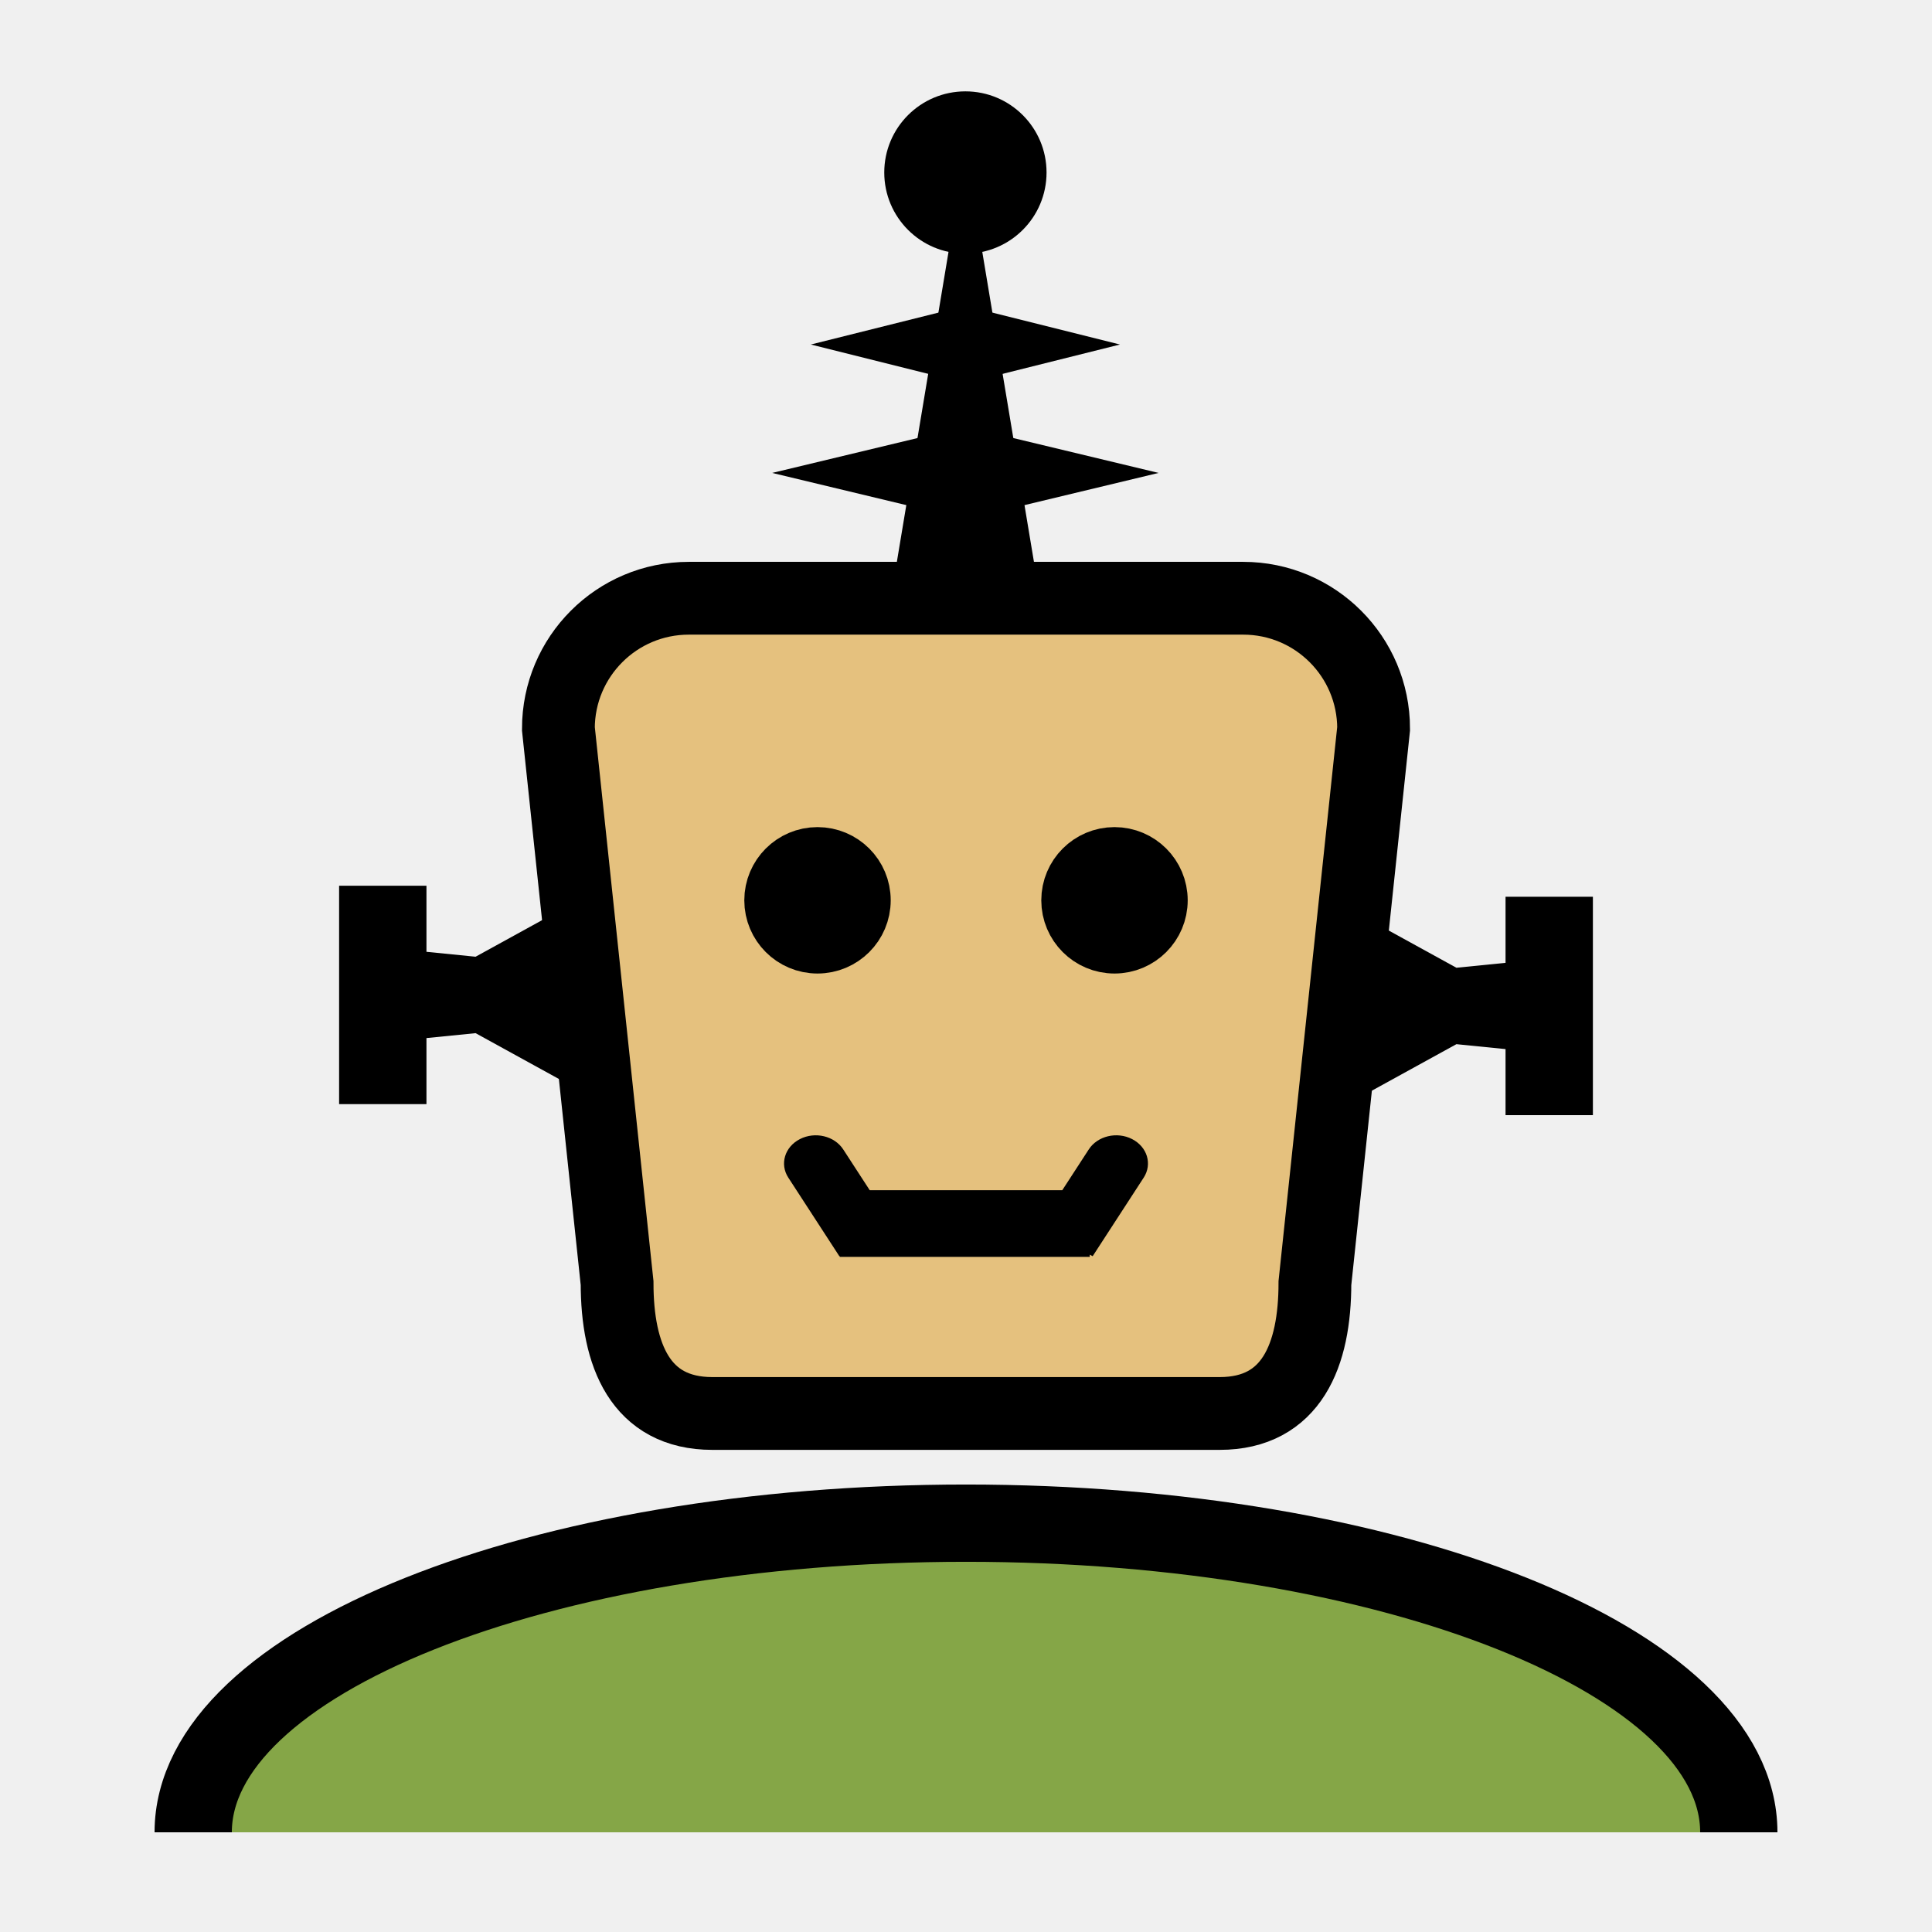
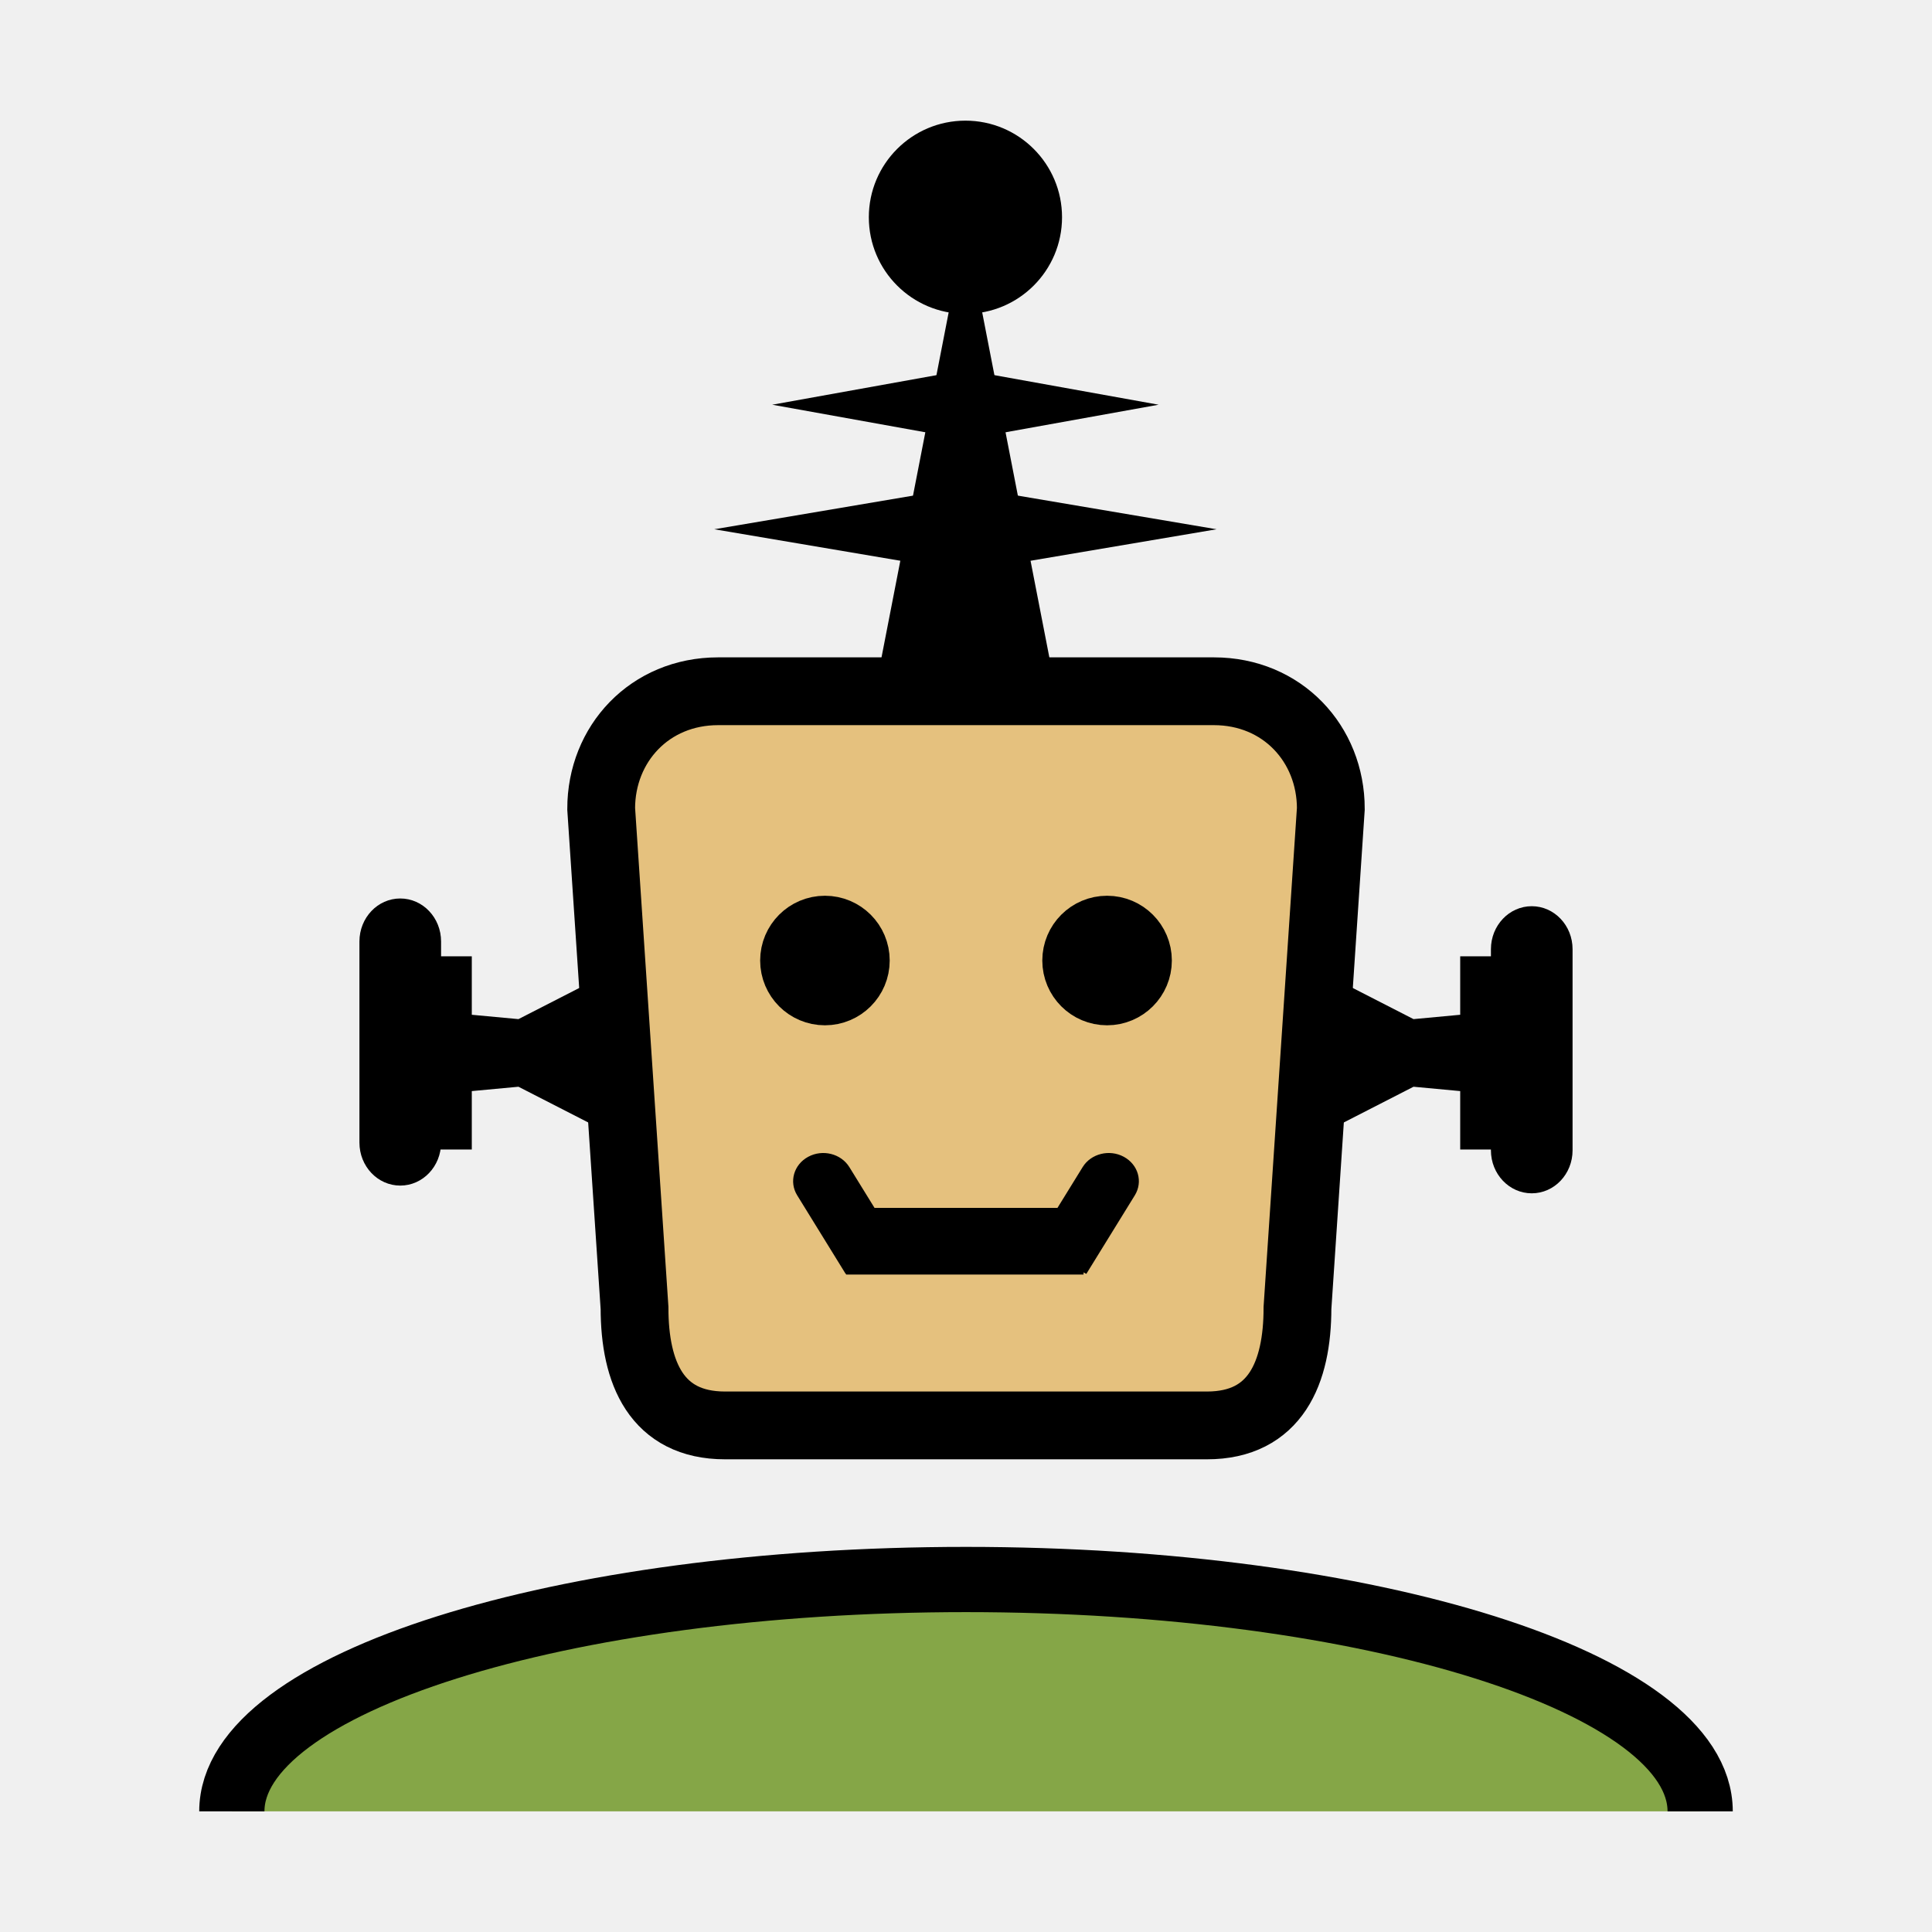
<svg xmlns="http://www.w3.org/2000/svg" xmlns:xlink="http://www.w3.org/1999/xlink" version="1.1" id="Layer_1" x="0px" y="0px" width="500px" height="500px" viewBox="0 0 500 500" enable-background="new 0 0 500 500" xml:space="preserve">
  <g>
    <g>
      <path fill="#FFFFFF" stroke="#000000" stroke-width="10" stroke-miterlimit="10" d="M-2870.001,389.959    c-119.353,0-216.107,30.307-216.107,67.693h432.217C-2653.892,420.266-2750.646,389.959-2870.001,389.959z" />
      <rect x="-3007.672" y="205.544" fill="#FFFFFF" stroke="#000000" stroke-width="10" stroke-miterlimit="10" width="41.003" height="124.073" />
      <rect x="-2773.336" y="205.544" fill="#FFFFFF" stroke="#000000" stroke-width="10" stroke-miterlimit="10" width="41.005" height="124.071" />
      <ellipse fill="#FFFFFF" stroke="#000000" stroke-width="10" stroke-miterlimit="10" cx="-2870.003" cy="267.582" rx="117.168" ry="161.43" />
      <rect x="-2749.221" y="39.948" width="5" height="165.597" />
      <line fill="none" stroke="#000000" stroke-width="10" stroke-miterlimit="10" x1="-2966.669" y1="176.334" x2="-2773.336" y2="176.334" />
      <line fill="none" stroke="#000000" stroke-width="10" stroke-miterlimit="10" x1="-2966.669" y1="358.711" x2="-2773.336" y2="358.711" />
      <circle stroke="#000000" stroke-width="10" stroke-miterlimit="10" cx="-2908.805" cy="246.879" r="10.351" />
      <circle stroke="#000000" stroke-width="10" stroke-miterlimit="10" cx="-2831.201" cy="246.879" r="10.35" />
    </g>
    <rect x="-3093.022" y="449.653" fill="#FFFFFF" width="446.458" height="20" />
  </g>
  <g>
    <g>
      <line fill="#FFFFFF" stroke="#000000" stroke-width="10" stroke-miterlimit="10" x1="-2547.75" y1="65.674" x2="-2547.75" y2="434.326" />
      <path fill="#FFFFFF" stroke="#000000" stroke-width="10" stroke-miterlimit="10" d="M-2547.75,111.674    c0.23,11.129,17.471,29.356,27,34" />
      <path fill="#FFFFFF" stroke="#000000" stroke-width="10" stroke-miterlimit="10" d="M-2547.75,163.674    c2.527,15.677-16.374,31.158-29,37" />
      <path fill="#FFFFFF" stroke="#000000" stroke-width="10" stroke-miterlimit="10" d="M-2546.75,216.674    c-0.528,1.92-0.026,4.835,0.104,6.803c10.191,2.887,19.317,9.075,29.896,11.197" />
      <path fill="#FFFFFF" stroke="#000000" stroke-width="10" stroke-miterlimit="10" d="M-2549.75,274.674    c-9.609,9.365-19.46,15.034-29,23" />
      <path fill="#FFFFFF" stroke="#000000" stroke-width="10" stroke-miterlimit="10" d="M-2549.75,327.674    c11.704,5.688,20.401,15.555,32,21" />
      <path fill="#FFFFFF" stroke="#000000" stroke-width="10" stroke-miterlimit="10" d="M-2550.75,379.674    c-9.035,2.04-17.581,6.896-23,13" />
    </g>
    <g>
      <polyline fill="none" stroke="#000000" stroke-width="10" stroke-miterlimit="10" points="-2346.946,429.732 -2403.866,238.705     -2464.916,434.326   " />
      <polyline fill="none" stroke="#000000" stroke-width="10" stroke-miterlimit="10" points="-2164.75,430.391 -2255.75,136.379     -2373.25,340.379   " />
      <line fill="#FFFFFF" stroke="#000000" stroke-width="10" stroke-miterlimit="10" x1="-2224.207" y1="239.83" x2="-2342.75" y2="433.185" />
      <g>
        <polyline fill="none" stroke="#000000" stroke-width="10" stroke-miterlimit="10" points="-2509.75,424.358 -2491.252,436.358      -2472.755,424.358 -2454.258,436.358 -2435.76,424.358 -2417.261,436.358 -2398.761,424.358 -2380.262,436.358      -2361.762,424.358 -2343.267,436.358 -2324.771,424.358 -2306.272,436.358 -2287.771,424.358 -2269.273,436.358      -2250.773,424.358 -2232.273,436.358 -2213.771,424.358 -2195.273,436.358 -2176.77,424.358 -2158.265,436.358      -2139.757,424.358 -2121.25,436.358    " />
      </g>
    </g>
  </g>
  <g>
    <line fill="none" stroke="#000000" stroke-width="12" stroke-miterlimit="10" x1="-1939.733" y1="107.23" x2="-1721.335" y2="107.23" />
    <polyline fill="none" stroke="#000000" stroke-width="12" stroke-miterlimit="10" points="-1721.335,107.23 -1830.534,55.609    -1939.733,107.23  " />
    <rect x="-1917.891" y="107.23" fill="none" stroke="#000000" stroke-width="12" stroke-miterlimit="10" width="172.729" height="55.592" />
    <rect x="-1874.213" y="107.23" fill="none" stroke="#000000" stroke-width="12" stroke-miterlimit="10" width="85.374" height="55.592" />
    <rect x="-1927.819" y="162.822" fill="none" stroke="#000000" stroke-width="12" stroke-miterlimit="10" width="194.57" height="33.752" />
    <rect x="-1930.271" y="197.3" fill="none" stroke="#000000" stroke-width="12" stroke-miterlimit="10" width="199.967" height="13.992" />
    <line fill="none" stroke="#000000" stroke-width="12" stroke-miterlimit="10" x1="-1830" y1="55.609" x2="-1830" y2="464.149" />
    <line fill="none" stroke="#000000" stroke-width="12" stroke-miterlimit="10" x1="-1776.354" y1="211.103" x2="-1744.297" y2="460.056" />
    <line fill="none" stroke="#000000" stroke-width="12" stroke-miterlimit="10" x1="-1883.646" y1="210.269" x2="-1915.703" y2="459.222" />
    <line fill="none" stroke="#000000" stroke-width="12" stroke-miterlimit="10" x1="-1895.39" y1="322.128" x2="-1895.39" y2="322.128" />
    <line fill="none" stroke="#000000" stroke-width="12" stroke-miterlimit="10" x1="-1899.675" y1="211.103" x2="-1931.733" y2="460.056" />
    <line fill="none" stroke="#000000" stroke-width="12" stroke-miterlimit="10" x1="-1760.325" y1="211.103" x2="-1728.267" y2="460.056" />
    <line fill="none" stroke="#000000" stroke-width="12" stroke-miterlimit="10" x1="-1890.286" y1="266.283" x2="-1830.875" y2="309.35" />
    <line fill="none" stroke="#000000" stroke-width="12" stroke-miterlimit="10" x1="-1895.39" y1="309.35" x2="-1830.875" y2="266.283" />
    <line fill="none" stroke="#000000" stroke-width="12" stroke-miterlimit="10" x1="-1771.461" y1="266.283" x2="-1830.873" y2="309.35" />
    <line fill="none" stroke="#000000" stroke-width="12" stroke-miterlimit="10" x1="-1766.358" y1="309.35" x2="-1830.873" y2="266.283" />
    <line fill="none" stroke="#000000" stroke-width="12" stroke-miterlimit="10" x1="-1899.783" y1="346.411" x2="-1830.875" y2="396.439" />
    <line fill="none" stroke="#000000" stroke-width="12" stroke-miterlimit="10" x1="-1905.711" y1="396.439" x2="-1830.875" y2="346.411" />
    <line fill="none" stroke="#000000" stroke-width="12" stroke-miterlimit="10" x1="-1761.78" y1="346.411" x2="-1830.688" y2="396.439" />
    <line fill="none" stroke="#000000" stroke-width="12" stroke-miterlimit="10" x1="-1755.852" y1="396.439" x2="-1830.688" y2="346.411" />
    <line fill="none" stroke="#000000" stroke-width="12" stroke-miterlimit="10" x1="-1766.358" y1="35.851" x2="-1766.358" y2="84.823" />
  </g>
  <g>
    <path fill="#85A647" stroke="#000000" stroke-width="15.22" stroke-miterlimit="10" d="M-1110,439.299   c0-44.184-89.542-80-200.001-80c-110.456,0-199.999,35.816-199.999,80" />
    <path fill="#E5C17E" stroke="#000000" stroke-width="14" stroke-miterlimit="10" d="M-1211,274.424l9-113.527   c0-9.332-23.222-21.897-28.429-21.897h-159.144c-5.206,0-29.428,12.565-29.428,21.897l10,113.527v-3.43   c0,55.264,44.324,100.064,99,100.064s99-44.801,99-100.064" />
    <line fill="none" stroke="#000000" stroke-width="12" stroke-miterlimit="10" x1="-1310" y1="272.689" x2="-1310" y2="322.689" />
    <line fill="none" stroke="#000000" stroke-width="12" stroke-miterlimit="10" x1="-1280" y1="277.764" x2="-1280" y2="317.764" />
    <line fill="none" stroke="#000000" stroke-width="12" stroke-miterlimit="10" x1="-1340" y1="277.689" x2="-1340" y2="317.689" />
    <circle stroke="#000000" stroke-width="16" stroke-miterlimit="10" cx="-1348.801" cy="224.353" r="10.351" />
    <circle stroke="#000000" stroke-width="16" stroke-miterlimit="10" cx="-1271.197" cy="224.353" r="10.35" />
    <path fill="none" stroke="#000000" stroke-width="14" stroke-miterlimit="10" d="M-1205,222.471   c13.562,0,24.556,10.994,24.556,24.556s-10.994,24.556-24.556,24.556" />
    <path fill="none" stroke="#000000" stroke-width="14" stroke-miterlimit="10" d="M-1415.722,271.582   c-13.562,0-24.556-10.994-24.556-24.556s10.994-24.556,24.556-24.556" />
    <line fill="none" stroke="#000000" stroke-width="10" stroke-miterlimit="10" x1="-1310" y1="81" x2="-1310" y2="181" />
    <circle stroke="#000000" stroke-width="22" stroke-miterlimit="10" cx="-1310" cy="63.051" r="10.351" />
  </g>
  <g>
    <path fill="#E5C17E" stroke="#000000" stroke-width="10" stroke-miterlimit="10" d="M-685,218.471   c13.562,0,24.556,10.994,24.556,24.556s-10.994,24.556-24.556,24.556" />
    <path fill="#E5C17E" stroke="#000000" stroke-width="10" stroke-miterlimit="10" d="M-895.722,267.582   c-13.562,0-24.556-10.994-24.556-24.556s10.994-24.556,24.556-24.556" />
    <path fill="#85A647" stroke="#000000" stroke-width="12" stroke-miterlimit="10" d="M-590,443.299c0-44.184-89.542-80-200.001-80   c-110.456,0-199.999,35.816-199.999,80" />
    <path fill="#E5C17E" stroke="#000000" stroke-width="10" stroke-miterlimit="10" d="M-691,278.424l9-113.527   c0-9.332-23.222-21.897-28.429-21.897h-159.144c-5.206,0-29.428,12.565-29.428,21.897l10,113.527v-3.43   c0,55.264,44.324,100.064,99,100.064s99-44.801,99-100.064" />
    <circle stroke="#000000" stroke-width="14" stroke-miterlimit="10" cx="-828.801" cy="230.353" r="10.351" />
    <circle stroke="#000000" stroke-width="14" stroke-miterlimit="10" cx="-751.197" cy="230.353" r="10.35" />
  </g>
  <path stroke="#000000" stroke-width="11.828" stroke-miterlimit="10" d="M-684.632,173.535c20.217-6.586,9.822-38.494,3.671-54.243  c-3.442-8.811-5.51-19.52-11.95-25.569c-7.088-6.657-18.176-5.664-26.402-8.297c-11.92-3.815-19.999-15.705-31.269-19.998  c-10.221-3.893-22.673-0.668-32.331,4.548c-13.783,7.444-24.709,12.383-39.032,16.438c-14.172,4.012-8.529,11.682-12.687,26.96  l-1,12.592c-0.458,20.335,21.251,25.121,31.749,26.582c14.477,2.015,25.262,11.482,38.446,19.587  c14.514,8.921,23.504,5.444,37.76,1.71c12.352-3.235,28.689,7.717,36.045-8.706" />
  <path stroke="#000000" stroke-width="10.662" stroke-miterlimit="10" d="M-829,128.801c0.301-16.991-7.285-22.251-20.805-27.851  c-13.849-5.735-33.385-10.446-43.489,4.254c-5.847,8.506-11.702,21.323-15.507,30.982c-2.938,7.46-5.098,26.378-1.441,34.097  c4.535,9.572,22.235,11.708,31.469,8.874c12.352-3.792,17.261-15.478,26.644-22.766c5.763-4.477,24.866-7.646,28.155-13.894  c4.044-7.681-4.948-19.087-8.025-25.064" />
  <line fill="none" stroke="#000000" stroke-width="10" stroke-miterlimit="10" x1="-828.801" y1="298.689" x2="-752.197" y2="298.689" />
  <g>
    <defs>
      <rect id="SVGID_1_" x="-470" y="50" width="400" height="400" />
    </defs>
    <clipPath id="SVGID_2_">
      <use xlink:href="#SVGID_1_" overflow="visible" />
    </clipPath>
    <path clip-path="url(#SVGID_2_)" fill="#84A544" d="M-307.934,143.75C-311.016,119.092-332.009,100-357.5,100   s-46.487,19.092-49.566,43.75H-457.5v12.5h50.434c3.079,24.658,24.075,43.75,49.566,43.75s46.484-19.092,49.566-43.75H-82.5v-12.5   H-307.934z M-357.5,162.5c-6.903,0-12.5-5.597-12.5-12.5s5.597-12.5,12.5-12.5s12.5,5.597,12.5,12.5S-350.597,162.5-357.5,162.5" />
    <path clip-path="url(#SVGID_2_)" fill="#84A544" d="M-182.5,200c-25.491,0-46.487,19.092-49.569,43.75H-457.5v12.5h225.431   c3.082,24.655,24.078,43.75,49.569,43.75s46.484-19.095,49.569-43.75H-82.5v-12.5h-50.431C-136.016,219.092-157.009,200-182.5,200    M-182.5,262.5c-6.903,0-12.5-5.597-12.5-12.5s5.597-12.5,12.5-12.5s12.5,5.597,12.5,12.5S-175.597,262.5-182.5,262.5" />
    <path clip-path="url(#SVGID_2_)" fill="#84A544" d="M-357.5,300c-25.491,0-46.487,19.095-49.566,43.75H-457.5v12.5h50.434   c3.079,24.655,24.075,43.75,49.566,43.75s46.484-19.095,49.566-43.75H-82.5v-12.5h-225.434C-311.016,319.095-332.009,300-357.5,300    M-357.5,362.5c-6.903,0-12.5-5.597-12.5-12.5s5.597-12.5,12.5-12.5s12.5,5.597,12.5,12.5S-350.597,362.5-357.5,362.5" />
  </g>
  <polygon points="198.474,-19 178.474,-19 188.474,-139 " />
  <circle cx="188.474" cy="-133.98" r="15" />
  <polygon points="188.474,-75.717 157.224,-85.717 188.474,-95.717 219.724,-85.717 " />
  <polygon points="188.474,-40.434 148.474,-50.434 188.474,-60.434 228.474,-50.434 " />
  <polyline points="387.915,-131.98 367.915,-120.98 347.915,-122.98 347.915,-113.98 347.915,-104.98 367.915,-106.98   387.915,-95.98 " />
  <rect x="342.915" y="-133.98" width="16" height="40" />
-   <polygon points="679.63,34.422 657.63,34.422 657.503,34.61 646.79,53.165 624.048,30.422 624.013,30.458 617.146,23.592   614.312,20.936 612.526,23.949 600.026,45.6 593.442,57.005 591.856,54.26 584.356,41.27 583.978,41.27 561.978,41.27   561.978,51.27 578.583,51.27 583.196,59.26 587.669,67.005 587.952,67.496 590.696,72.25 593.478,77.103 596.188,72.25   598.933,67.495 599.216,67.006 608.688,50.6 616.493,37.081 638.36,58.948 638.396,58.912 645.263,65.778 648.812,69.436   651.163,65.59 663.386,44.422 679.63,44.422 " />
-   <g>
-     <path fill="#85A647" stroke="#000000" stroke-width="20" stroke-miterlimit="10" d="M450,474.194c0-44.184-89.542-80-200.001-80   c-110.456,0-199.999,35.816-199.999,80" />
-     <g>
-       <path fill="#E5C17E" stroke="#000000" stroke-width="18.838" stroke-miterlimit="10" d="M340.299,332.046    c0,18.646-6.009,33.76-24.652,33.76H184.354c-18.644,0-24.652-15.113-24.652-33.76L144.51,188.581    c0-18.644,15.112-33.756,33.758-33.756h143.465c18.646,0,33.758,15.113,33.758,33.756L340.299,332.046z" />
-       <circle stroke="#000000" stroke-width="15.288" stroke-miterlimit="10" cx="211.57" cy="233.001" r="11.302" />
-       <circle stroke="#000000" stroke-width="15.289" stroke-miterlimit="10" cx="288.43" cy="233.001" r="11.302" />
-       <g>
-         <polygon points="376.918,250.453 389.633,249.182 389.633,232.086 412.24,232.086 412.24,288.6 389.633,288.6 389.633,271.504      376.918,270.232 348.66,285.773 348.66,234.912    " />
-         <polygon points="123.082,247.6 110.367,246.328 110.367,229.233 87.76,229.233 87.76,285.746 110.367,285.746 110.367,268.65      123.082,267.379 151.34,282.92 151.34,232.059    " />
-       </g>
-       <polygon points="268.683,151.999 231.007,151.999 249.845,38.974   " />
-       <circle cx="249.845" cy="44.643" r="21" />
-       <polygon points="249.845,99.16 209.844,89.16 249.845,79.16 289.844,89.16   " />
-       <polygon points="249.845,134.393 199.844,122.392 249.845,110.393 299.844,122.392   " />
-       <path d="M296.813,299.223c-0.542-1.803-1.863-3.422-3.826-4.43c-1.962-1.007-4.199-1.211-6.228-0.729    c-2.03,0.484-3.854,1.656-4.985,3.402l-6.855,10.554h-49.838l-6.855-10.554c-1.134-1.744-2.955-2.918-4.985-3.4    c-2.028-0.483-4.266-0.279-6.228,0.73c-1.963,1.005-3.284,2.624-3.826,4.429s-0.312,3.791,0.821,5.537l13.211,20.338l0.099-0.048    v0.224h64.703v-0.567l0.761,0.392l13.211-20.338C297.126,303.016,297.355,301.029,296.813,299.223z" />
-     </g>
-   </g>
+   <polygon points="805.63,421.422 783.63,421.422 783.503,421.609 772.79,440.164 750.048,417.422 750.013,417.459 743.146,410.592   740.312,407.936 738.526,410.949 726.026,432.6 719.442,444.006 717.856,441.26 710.356,428.27 709.978,428.27 687.978,428.27   687.978,438.27 704.583,438.27 709.196,446.26 713.669,454.006 713.952,454.496 716.696,459.25 719.478,464.104 722.188,459.25   724.933,454.494 725.216,454.006 734.688,437.6 742.493,424.08 764.36,445.947 764.396,445.912 771.263,452.777 774.812,456.436   777.163,452.59 789.386,431.422 805.63,431.422 " />
  <rect x="501.017" y="-116.1" width="80" height="24" />
  <path d="M564.379-102.491l16.335-28.292c1.4-2.428,3.653-4.057,6.162-4.729c2.51-0.673,5.275-0.388,7.702,1.015l0,0l0,0  c2.427,1.4,4.057,3.652,4.729,6.162c0.672,2.51,0.387,5.274-1.015,7.702l-16.335,28.292" />
  <path d="M500.895-92.342l-16.335-28.292c-1.401-2.427-1.687-5.191-1.015-7.701c0.673-2.51,2.303-4.762,4.729-6.162l0,0l0,0  c2.427-1.402,5.192-1.688,7.702-1.015c2.509,0.673,4.761,2.302,6.162,4.729l16.334,28.292" />
+   <rect x="-150.872" y="617" fill="#F6F9FA" width="800" height="600" />
+   <g>
+     <path fill="#85A647" stroke="#000000" stroke-width="20" stroke-miterlimit="10" d="M450,1142.275c0-44.184-89.542-80-200.001-80   c-110.456,0-199.999,35.816-199.999,80" />
+     <g>
+       <path fill="#E5C17E" stroke="#000000" stroke-width="18.838" stroke-miterlimit="10" d="M340.299,1000.127    c0,18.646-6.009,33.76-24.652,33.76H184.354c-18.644,0-24.652-15.113-24.652-33.76L144.51,856.662    c0-18.644,15.112-33.757,33.758-33.757h143.465c18.646,0,33.758,15.113,33.758,33.757L340.299,1000.127z" />
+       <circle stroke="#000000" stroke-width="15.288" stroke-miterlimit="10" cx="211.57" cy="901.082" r="11.302" />
+       <circle stroke="#000000" stroke-width="15.289" stroke-miterlimit="10" cx="288.43" cy="901.082" r="11.302" />
+       <g>
+         <polygon points="376.918,918.534 389.633,917.263 389.633,900.167 412.24,900.167 412.24,956.681 389.633,956.681      389.633,939.585 376.918,938.313 348.66,953.854 348.66,902.993    " />
+         <polygon points="123.082,915.681 110.367,914.409 110.367,897.313 87.76,897.313 87.76,953.827 110.367,953.827 110.367,936.731      123.082,935.46 151.34,951.001 151.34,900.14    " />
+       </g>
+       <polygon points="268.683,820.08 231.007,820.08 249.845,707.055   " />
+       <circle cx="249.845" cy="712.724" r="21" />
+       <polygon points="249.845,767.241 209.844,757.241 249.845,747.241 289.844,757.241   " />
+       <polygon points="249.845,802.474 199.844,790.474 249.845,778.474 299.844,790.474   " />
+       <path d="M296.813,967.304c-0.542-1.803-1.863-3.422-3.826-4.43c-1.962-1.007-4.199-1.211-6.228-0.729    c-2.03,0.484-3.854,1.656-4.985,3.402l-6.855,10.554h-49.838l-6.855-10.554c-1.134-1.744-2.955-2.918-4.985-3.4    c-2.028-0.483-4.266-0.279-6.228,0.73c-1.963,1.005-3.284,2.624-3.826,4.429s-0.312,3.791,0.821,5.537l13.211,20.338l0.099-0.048    v0.224h64.703v-0.567l0.761,0.392l13.211-20.338C297.126,971.097,297.355,969.11,296.813,967.304z" />
+     </g>
+   </g>
+   <g>
+     <path d="M114.15,295.708c0,6.142-4.73,11.12-10.564,11.12l0,0c-5.835,0-10.564-4.979-10.564-11.12v-52.062   c0-6.142,4.729-11.12,10.564-11.12l0,0c5.834,0,10.564,4.979,10.564,11.12V295.708z" />
+     <g>
+       <path fill="#85A647" stroke="#000000" stroke-width="16.882" stroke-miterlimit="10" d="M440,468.775    c0-33.138-85.064-60-190.001-60c-104.934,0-189.999,26.862-189.999,60" />
+       <path fill="#E5C17E" stroke="#000000" stroke-width="17.544" stroke-miterlimit="10" d="M335.784,338.494    c0,16.792-5.709,30.402-23.42,30.402H187.636c-17.711,0-23.42-13.61-23.42-30.402l-8.632-129.199    c0-16.789,12.557-30.399,30.271-30.399h128.291c17.714,0,30.271,13.61,30.271,30.399L335.784,338.494z" />
+       <polygon points="365.822,263.747 377.901,262.622 377.901,247.497 399.378,247.497 399.378,297.497 377.901,297.497     377.901,282.372 365.822,281.247 338.978,294.997 338.978,249.998   " />
+       <polygon points="134.178,263.747 122.099,262.622 122.099,247.497 100.622,247.497 100.622,297.497 122.099,297.497     122.099,282.372 134.178,281.247 161.022,294.997 161.022,249.998   " />
+       <polygon points="271.853,171.58 227.853,171.58 249.853,58.555   " />
+       <circle cx="249.853" cy="56.224" r="25" />
+       <polygon points="249.853,113.741 199.852,104.741 249.853,95.741 299.852,104.741   " />
+       <polygon points="249.853,147.974 184.852,136.973 249.853,125.974 314.852,136.973   " />
+       <g>
+         <circle stroke="#000000" stroke-width="13.527" stroke-miterlimit="10" cx="213.491" cy="248.582" r="10" />
+         <circle stroke="#000000" stroke-width="13.527" stroke-miterlimit="10" cx="286.509" cy="248.582" r="10" />
+         <path d="M294.473,303.804c-0.515-1.803-1.77-3.422-3.635-4.43c-1.863-1.007-3.989-1.211-5.916-0.729     c-1.929,0.484-3.662,1.656-4.736,3.402l-6.513,10.554h-47.346l-6.513-10.554c-1.077-1.744-2.808-2.918-4.736-3.4     c-1.927-0.483-4.053-0.279-5.916,0.73c-1.865,1.005-3.12,2.624-3.635,4.429s-0.297,3.791,0.78,5.537l12.55,20.338l0.094-0.048     v0.224h61.469v-0.567l0.723,0.392l12.55-20.338C294.77,307.597,294.987,305.61,294.473,303.804z" />
+       </g>
+       <path d="M406.979,297.708c0,6.142-4.729,11.12-10.564,11.12l0,0c-5.834,0-10.564-4.979-10.564-11.12v-52.062    c0-6.143,4.73-11.121,10.564-11.121l0,0c5.835,0,10.564,4.979,10.564,11.121V297.708z" />
+     </g>
+   </g>
</svg>
